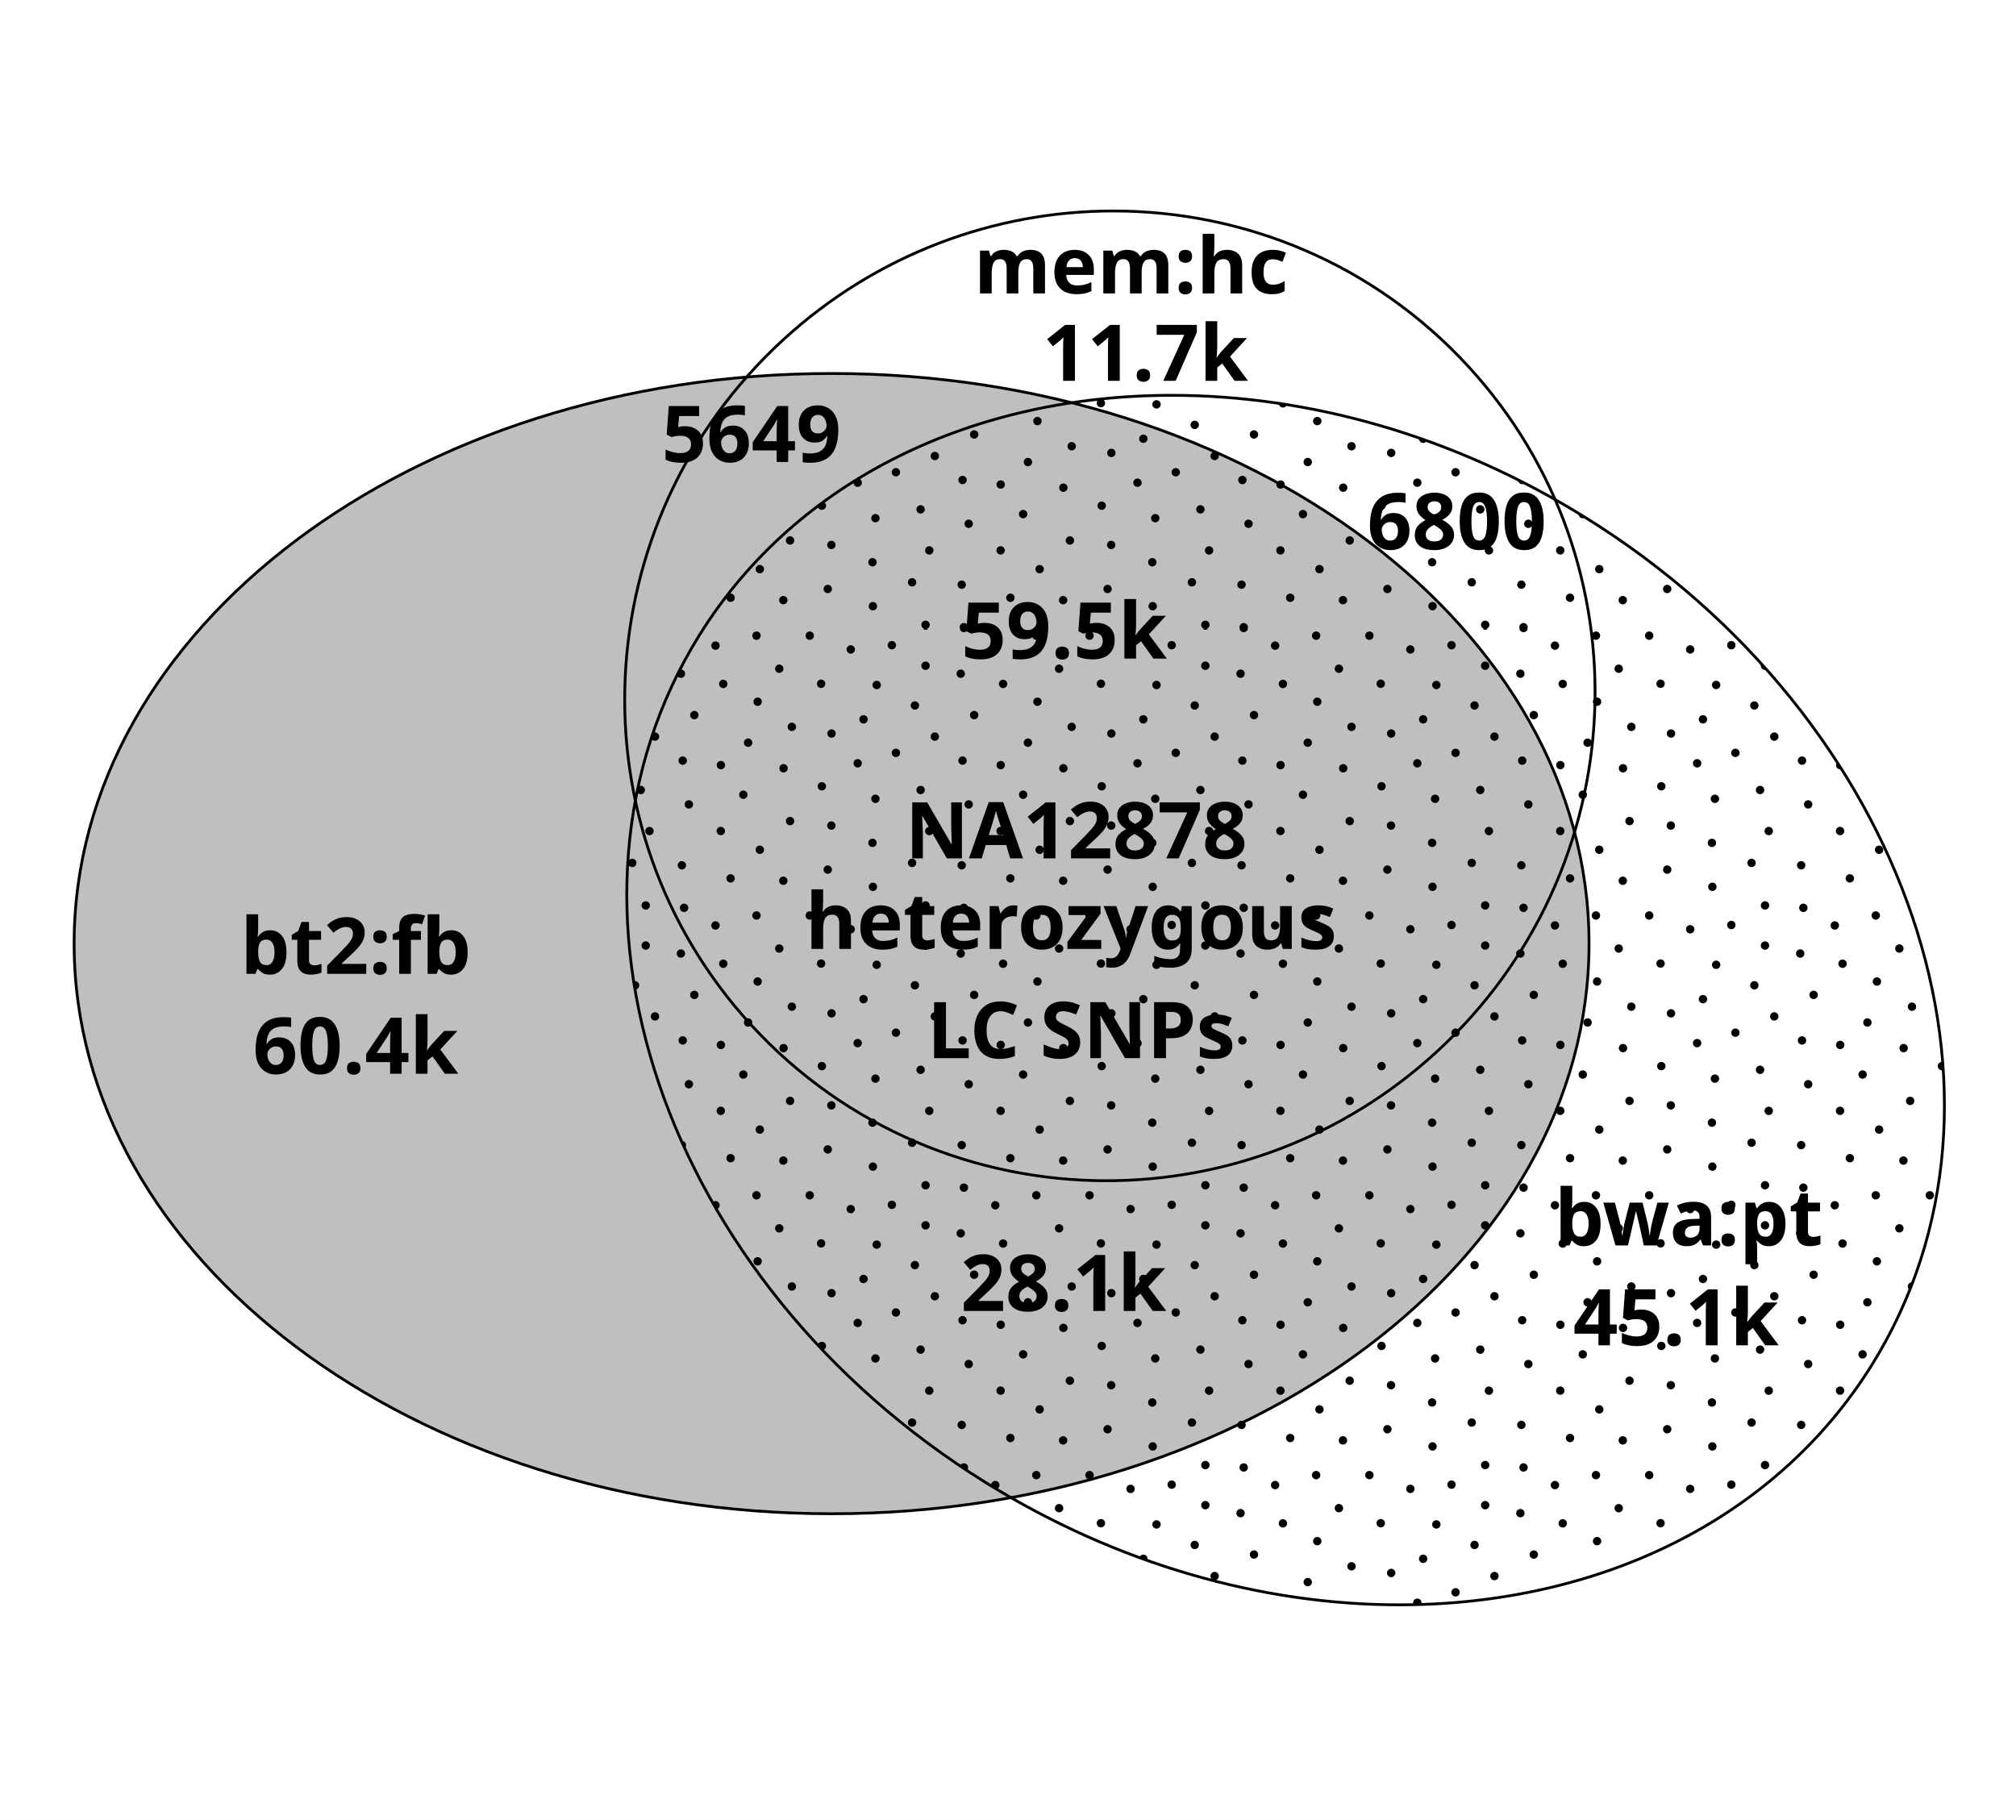
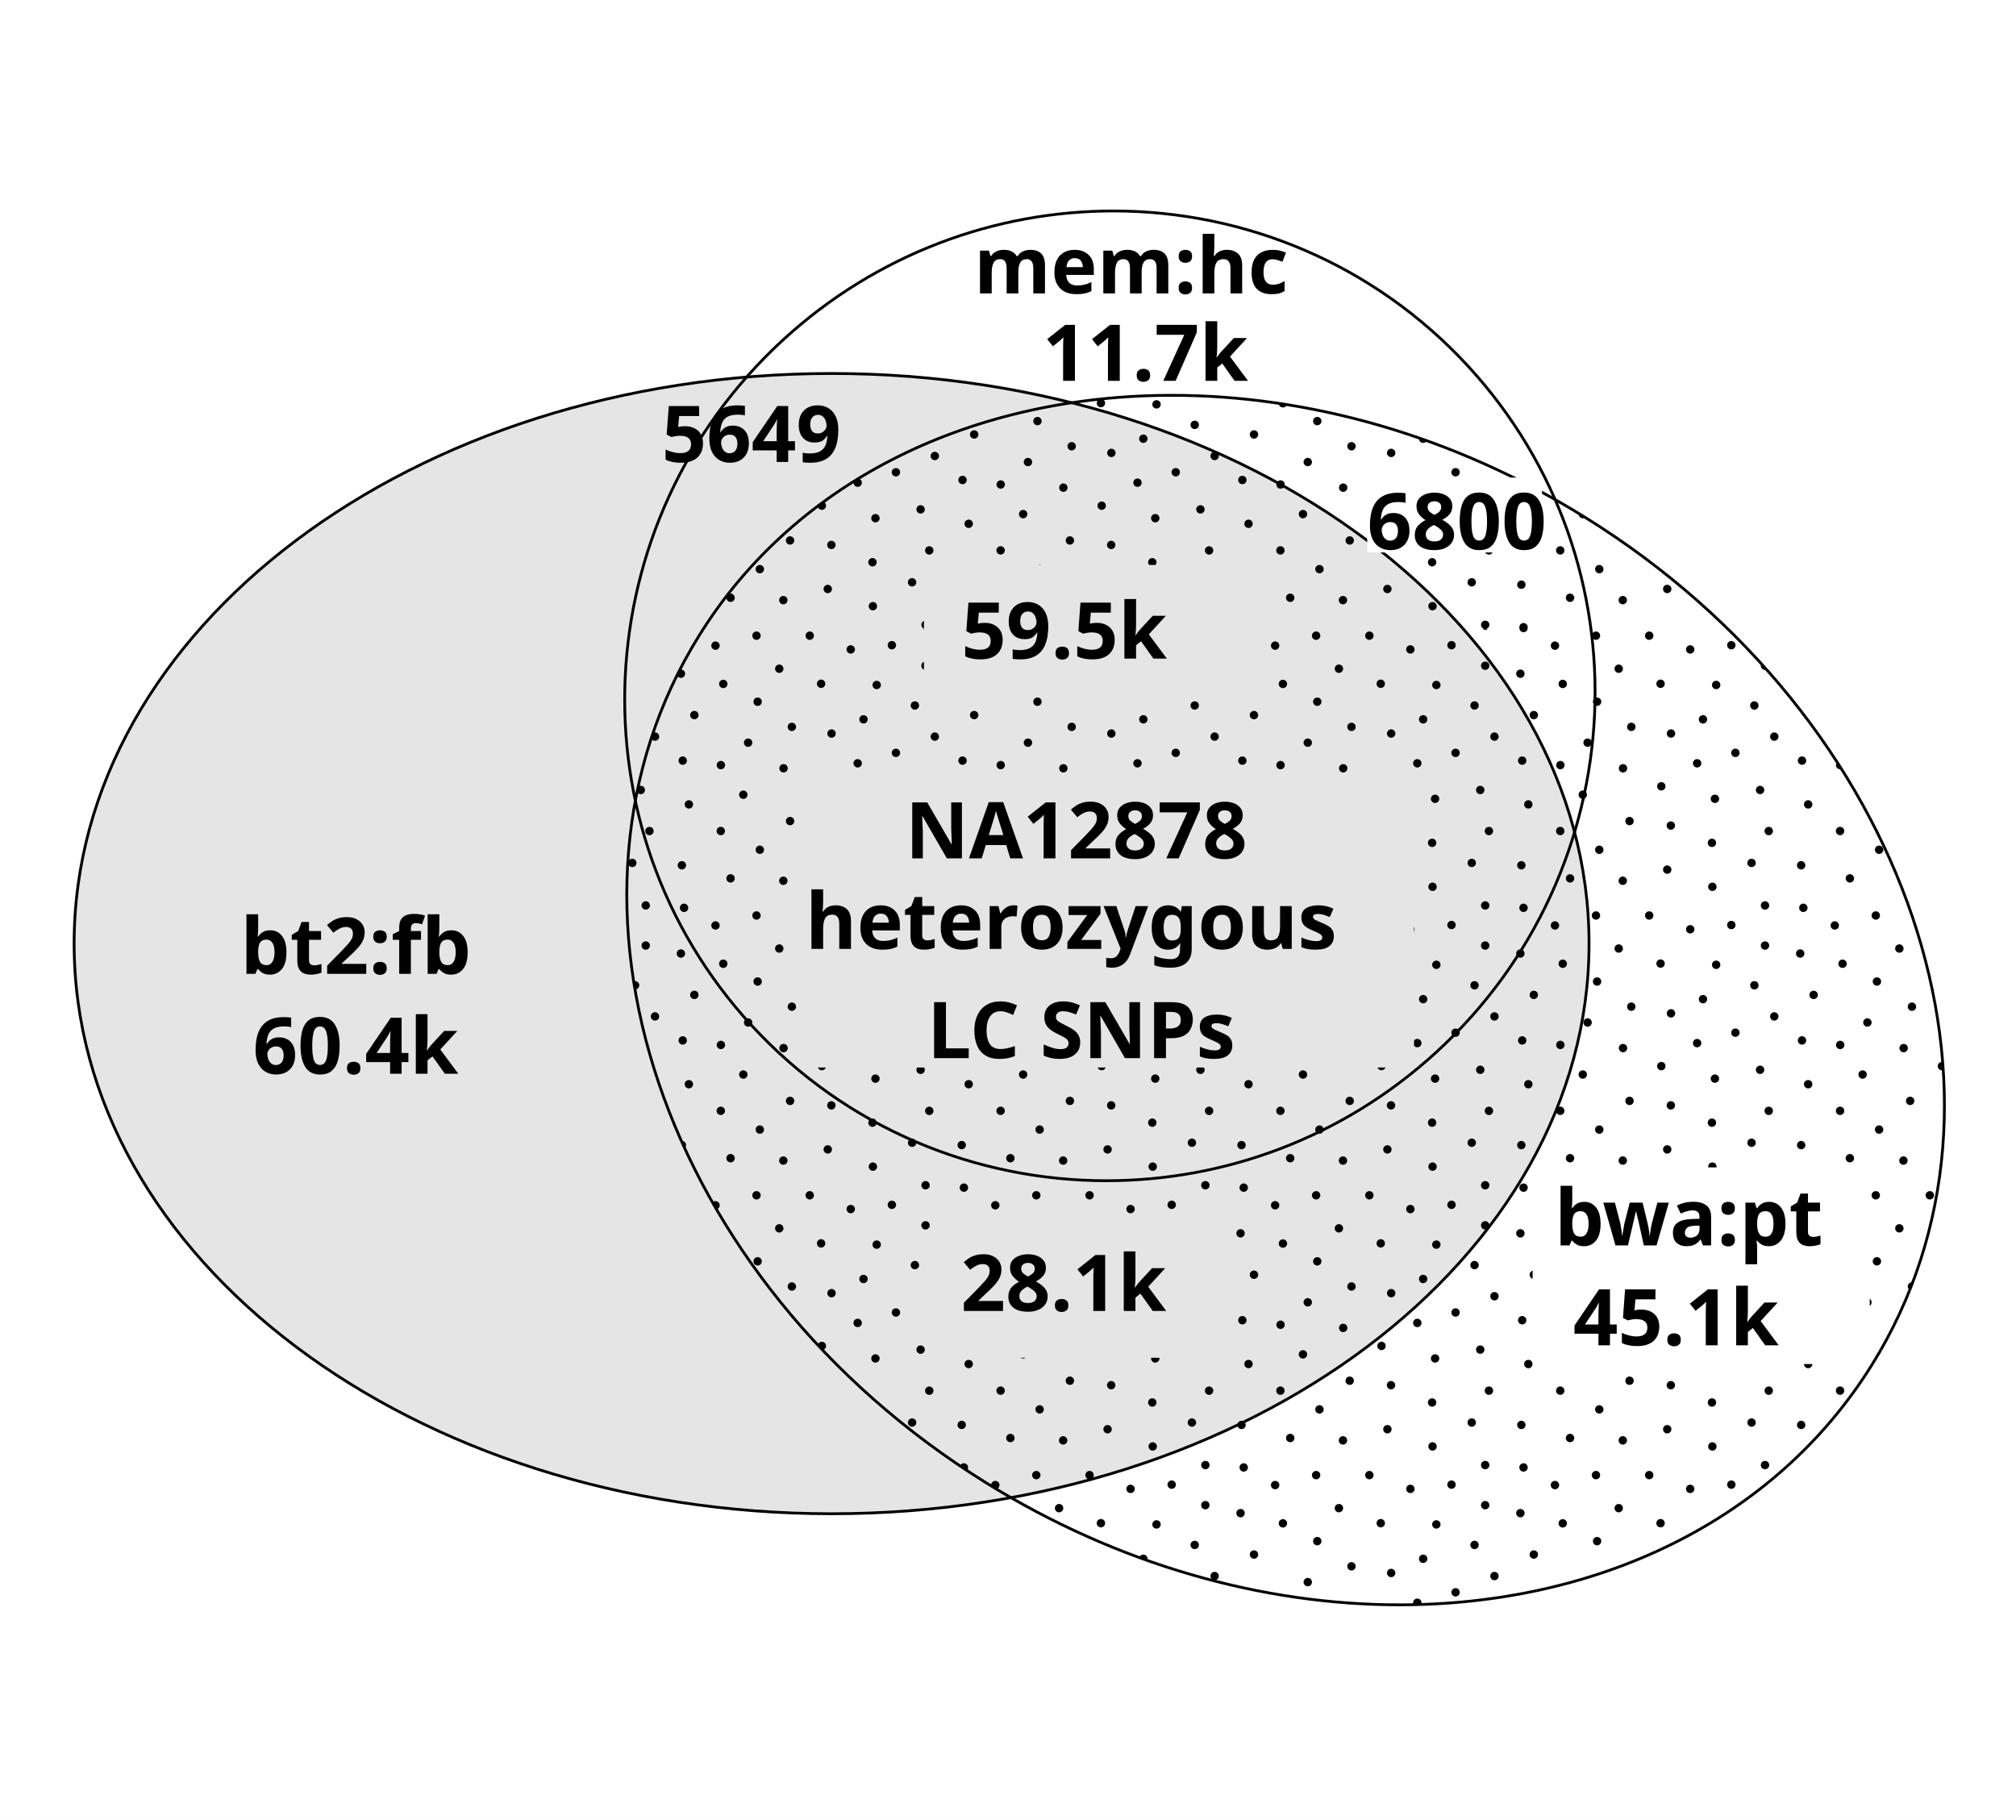
<svg xmlns="http://www.w3.org/2000/svg" style="fill-opacity:1; color-rendering:auto; color-interpolation:auto; stroke:black; text-rendering:auto; stroke-linecap:square; stroke-miterlimit:10; stroke-opacity:1; shape-rendering:auto; fill:black; stroke-dasharray:none; font-weight:normal; stroke-width:1; font-family:'Dialog'; font-style:normal; stroke-linejoin:miter; font-size:12; stroke-dashoffset:0; image-rendering:auto;" id="svg3058" version="1.1" width="100%" height="100%">
  <defs id="genericDefs">
    <pattern id="Polkadots-med" patternTransform="translate(0,0) scale(10,10)" height="10" width="10" patternUnits="userSpaceOnUse">
      <circle id="circle4904" r="0.15" cy="0.810" cx="2.567" style="fill:black;stroke:none" />
      <circle id="circle4906" r="0.15" cy="2.33" cx="3.048" style="fill:black;stroke:none" />
      <circle id="circle4908" r="0.15" cy="2.415" cx="4.418" style="fill:black;stroke:none" />
      <circle id="circle4910" r="0.15" cy="3.029" cx="1.844" style="fill:black;stroke:none" />
      <circle id="circle4912" r="0.15" cy="1.363" cx="6.08" style="fill:black;stroke:none" />
      <circle id="circle4914" r="0.15" cy="4.413" cx="5.819" style="fill:black;stroke:none" />
      <circle id="circle4916" r="0.15" cy="4.048" cx="4.305" style="fill:black;stroke:none" />
      <circle id="circle4918" r="0.15" cy="3.045" cx="5.541" style="fill:black;stroke:none" />
      <circle id="circle4920" r="0.15" cy="5.527" cx="4.785" style="fill:black;stroke:none" />
      <circle id="circle4922" r="0.15" cy="5.184" cx="2.667" style="fill:black;stroke:none" />
      <circle id="circle4924" r="0.15" cy="1.448" cx="7.965" style="fill:black;stroke:none" />
      <circle id="circle4926" r="0.15" cy="5.049" cx="7.047" style="fill:black;stroke:none" />
      <circle id="circle4928" r="0.15" cy="0.895" cx="4.340" style="fill:black;stroke:none" />
      <circle id="circle4930" r="0.15" cy="0.340" cx="7.125" style="fill:black;stroke:none" />
      <circle id="circle4932" r="0.15" cy="1.049" cx="9.553" style="fill:black;stroke:none" />
      <circle id="circle4934" r="0.15" cy="2.689" cx="7.006" style="fill:black;stroke:none" />
      <circle id="circle4936" r="0.15" cy="2.689" cx="8.909" style="fill:black;stroke:none" />
      <circle id="circle4938" r="0.15" cy="4.407" cx="9.315" style="fill:black;stroke:none" />
      <circle id="circle4940" r="0.15" cy="3.870" cx="7.820" style="fill:black;stroke:none" />
      <circle id="circle4942" r="0.15" cy="5.948" cx="8.270" style="fill:black;stroke:none" />
      <circle id="circle4944" r="0.15" cy="7.428" cx="7.973" style="fill:black;stroke:none" />
      <circle id="circle4946" r="0.15" cy="8.072" cx="9.342" style="fill:black;stroke:none" />
      <circle id="circle4948" r="0.15" cy="9.315" cx="8.206" style="fill:black;stroke:none" />
      <circle id="circle4950" r="0.15" cy="9.475" cx="9.682" style="fill:black;stroke:none" />
      <circle id="circle4952" r="0.15" cy="6.186" cx="9.688" style="fill:black;stroke:none" />
      <circle id="circle4954" r="0.15" cy="6.296" cx="3.379" style="fill:black;stroke:none" />
      <circle id="circle4956" r="0.15" cy="8.204" cx="2.871" style="fill:black;stroke:none" />
      <circle id="circle4958" r="0.15" cy="8.719" cx="4.59" style="fill:black;stroke:none" />
      <circle id="circle4960" r="0.15" cy="9.671" cx="3.181" style="fill:black;stroke:none" />
      <circle id="circle4962" r="0.15" cy="7.315" cx="5.734" style="fill:black;stroke:none" />
      <circle id="circle4964" r="0.15" cy="6.513" cx="6.707" style="fill:black;stroke:none" />
      <circle id="circle4966" r="0.15" cy="9.670" cx="5.730" style="fill:black;stroke:none" />
      <circle id="circle4968" r="0.15" cy="8.373" cx="6.535" style="fill:black;stroke:none" />
      <circle id="circle4970" r="0.15" cy="7.154" cx="4.37" style="fill:black;stroke:none" />
      <circle id="circle4972" r="0.15" cy="7.25" cx="0.622" style="fill:black;stroke:none" />
      <circle id="circle4974" r="0.15" cy="5.679" cx="0.831" style="fill:black;stroke:none" />
      <circle id="circle4976" r="0.15" cy="8.519" cx="1.257" style="fill:black;stroke:none" />
      <circle id="circle4978" r="0.15" cy="6.877" cx="1.989" style="fill:black;stroke:none" />
      <circle id="circle4980" r="0.15" cy="3.181" cx="0.374" style="fill:black;stroke:none" />
      <circle id="circle4982" r="0.15" cy="1.664" cx="1.166" style="fill:black;stroke:none" />
      <circle id="circle4984" r="0.15" cy="0.093" cx="1.151" style="fill:black;stroke:none" />
      <circle id="circle4986" r="0.15" cy="10.093" cx="1.151" style="fill:black;stroke:none" />
      <circle id="circle4988" r="0.15" cy="4.451" cx="1.302" style="fill:black;stroke:none" />
      <circle id="circle4990" r="0.15" cy="3.763" cx="3.047" style="fill:black;stroke:none" />
    </pattern>
  </defs>
  <g id="g3061">
    <g style="fill:white; text-rendering:optimizeLegibility; stroke:white;" id="g3063">
      <rect x="0" width="720" height="650" y="0" style="stroke:none;" id="rect3065" />
    </g>
    <g id="g3067" style="text-rendering:optimizeLegibility;">
-       <path style="fill:#bfbfbf;fill-opacity:1" d="M296.995 133.395 C147.591 133.395 26.475 224.559 26.475 337.015 C26.475 449.472 147.591 540.636 296.995 540.636 C446.399 540.636 567.515 449.472 567.515 337.015 C567.515 224.559 446.399 133.395 296.995 133.395 Z" id="path3069" />
+       <path style="fill:#e5e5e5;fill-opacity:1" d="M296.995 133.395 C147.591 133.395 26.475 224.559 26.475 337.015 C26.475 449.472 147.591 540.636 296.995 540.636 C446.399 540.636 567.515 449.472 567.515 337.015 C567.515 224.559 446.399 133.395 296.995 133.395 Z" id="path3069" />
      <path style="fill:url(#Polkadots-med);fill-opacity:1.0" d="M418.51 141.19 C348.372 141.19 284.656 170.766 249.72 226.948 C190.548 322.104 236.343 457.549 352.005 529.473 C399.379 558.931 451.125 573.165 499.781 573.165 C569.919 573.165 633.635 543.588 668.571 487.406 C727.743 392.25 681.948 256.805 566.286 184.881 C518.913 155.423 467.166 141.19 418.51 141.19 Z" id="path3071" />
      <path style="fill:none;" d="M397.623 75.349 C355.52 75.349 313.195 90.592 279.631 121.426 C208.916 186.388 203.864 295.953 268.347 366.147 C302.224 403.024 348.552 421.697 395.152 421.697 C437.255 421.697 479.58 406.454 513.145 375.62 C583.86 310.658 588.912 201.093 524.428 130.899 C490.552 94.023 444.224 75.349 397.623 75.349 Z" id="path3073" />
      <text xml:space="preserve" style="font-size:28px;font-style:normal;font-variant:normal;font-weight:bold;font-stretch:normal;line-height:125%;letter-spacing:0px;word-spacing:0px;fill:#000000;fill-opacity:1;stroke:none;font-family:Sans;-inkscape-font-specification:Sans Bold" x="85.839" y="347.815" id="text3093">
        <tspan id="tspan3095" x="85.839" y="347.815">bt2:fb</tspan>
      </text>
+       <rect style="fill:#ffffff;fill-opacity:1;fill-rule:nonzero;stroke:none" id="rect10361" width="120.397" height="70.232" x="547.362" y="416.932" />
      <text xml:space="preserve" style="font-size:28px;font-style:normal;font-variant:normal;font-weight:bold;font-stretch:normal;line-height:125%;letter-spacing:0px;word-spacing:0px;fill:#000000;fill-opacity:1;stroke:none;font-family:Sans;-inkscape-font-specification:Sans Bold" x="555.166" y="444.801" id="text3097">
        <tspan id="tspan3099" x="555.166" y="444.801">bwa:pt</tspan>
      </text>
      <text xml:space="preserve" style="font-size:28px;font-style:normal;font-variant:normal;font-weight:bold;font-stretch:normal;line-height:125%;letter-spacing:0px;word-spacing:0px;fill:#000000;fill-opacity:1;stroke:none;font-family:Sans;-inkscape-font-specification:Sans Bold" x="347.815" y="104.79" id="text3101">
        <tspan id="tspan3103" x="347.815" y="104.79">mem:hc</tspan>
      </text>
      <text xml:space="preserve" style="font-size:28px;font-style:normal;font-variant:normal;font-weight:bold;font-stretch:normal;line-height:125%;letter-spacing:0px;word-spacing:0px;fill:#000000;fill-opacity:1;stroke:none;font-family:Sans;-inkscape-font-specification:Sans Bold" x="90.298" y="383.488" id="text3105">
        <tspan id="tspan3107" x="90.298" y="383.488">60.4k</tspan>
      </text>
      <text xml:space="preserve" style="font-size:28px;font-style:normal;font-variant:normal;font-weight:bold;font-stretch:normal;line-height:125%;letter-spacing:0px;word-spacing:0px;fill:#000000;fill-opacity:1;stroke:none;font-family:Sans;-inkscape-font-specification:Sans Bold" x="561.854" y="480.475" id="text3109">
        <tspan id="tspan3111" x="561.854" y="480.475">45.1k</tspan>
      </text>
      <text xml:space="preserve" style="font-size:28px;font-style:normal;font-variant:normal;font-weight:bold;font-stretch:normal;line-height:125%;letter-spacing:0px;word-spacing:0px;fill:#000000;fill-opacity:1;stroke:none;font-family:Sans;-inkscape-font-specification:Sans Bold" x="372.34" y="136.004" id="text3113">
        <tspan id="tspan3115" x="372.34" y="136.004">11.7k</tspan>
      </text>
+       <rect style="fill:#e5e5e5;fill-opacity:1;fill-rule:nonzero;stroke:none" id="rect10359" width="105.905" height="51.28" x="332.208" y="433.653" />
      <text xml:space="preserve" style="font-size:28px;font-style:normal;font-variant:normal;font-weight:bold;font-stretch:normal;line-height:125%;letter-spacing:0px;word-spacing:0px;fill:#000000;fill-opacity:1;stroke:none;font-family:Sans;-inkscape-font-specification:Sans Bold" x="343.126" y="468.212" id="text3117">
        <tspan id="tspan3119" x="343.126" y="468.212">28.1k</tspan>
      </text>
      <text xml:space="preserve" style="font-size:28px;font-style:normal;font-variant:normal;font-weight:bold;font-stretch:normal;line-height:125%;letter-spacing:0px;word-spacing:0px;fill:#000000;fill-opacity:1;stroke:none;font-family:Sans;-inkscape-font-specification:Sans Bold" x="236.336" y="164.989" id="text3121">
        <tspan id="tspan3123" x="236.336" y="164.989">5649</tspan>
      </text>
+       <rect style="fill:#ffffff;fill-opacity:1;fill-rule:nonzero;stroke:none" id="rect10363" width="62.428" height="26.755" x="488.278" y="170.563" />
      <text xml:space="preserve" style="font-size:28px;font-style:normal;font-variant:normal;font-weight:bold;font-stretch:normal;line-height:125%;letter-spacing:0px;word-spacing:0px;fill:#000000;fill-opacity:1;stroke:none;font-family:Sans;-inkscape-font-specification:Sans Bold" x="488.278" y="196.203" id="text3125">
        <tspan id="tspan3127" x="488.278" y="196.203">6800</tspan>
      </text>
+       <rect style="fill:#e5e5e5;fill-opacity:1;fill-rule:nonzero;stroke:none" id="rect10355" width="115.938" height="46.821" x="329.978" y="201.777" />
      <text xml:space="preserve" style="font-size:28px;font-style:normal;font-variant:normal;font-weight:bold;font-stretch:normal;line-height:125%;letter-spacing:0px;word-spacing:0px;fill:#000000;fill-opacity:1;stroke:none;font-family:Sans;-inkscape-font-specification:Sans Bold" x="343.356" y="235.221" id="text3129">
        <tspan id="tspan3131" x="343.356" y="235.221">59.5k</tspan>
      </text>
+       <rect style="fill:#e5e5e5;fill-opacity:1;fill-rule:nonzero;stroke:none" id="rect10357" width="219.614" height="104.79" x="285.386" y="276.468" />
      <text xml:space="preserve" style="font-size:28px;font-style:normal;font-variant:normal;font-weight:bold;font-stretch:normal;line-height:125%;letter-spacing:0px;word-spacing:0px;fill:#000000;fill-opacity:1;stroke:none;font-family:Sans;-inkscape-font-specification:Sans Bold" x="323.289" y="306.567" id="text6098">
        <tspan id="tspan6100" x="323.289" y="306.567">NA12878</tspan>
      </text>
      <text xml:space="preserve" style="font-size:28px;font-style:normal;font-variant:normal;font-weight:bold;font-stretch:normal;line-height:125%;letter-spacing:0px;word-spacing:0px;fill:#000000;fill-opacity:1;stroke:none;font-family:Sans;-inkscape-font-specification:Sans Bold" x="287.616" y="338.896" id="text6102">
        <tspan id="tspan6104" x="287.616" y="338.896">heterozygous</tspan>
      </text>
      <text xml:space="preserve" style="font-size:28px;font-style:normal;font-variant:normal;font-weight:bold;font-stretch:normal;line-height:125%;letter-spacing:0px;word-spacing:0px;fill:#000000;fill-opacity:1;stroke:none;font-family:Sans;-inkscape-font-specification:Sans Bold" x="331.093" y="377.914" id="text6106">
        <tspan id="tspan6108" x="331.093" y="377.914">LC SNPs</tspan>
      </text>
    </g>
  </g>
</svg>
